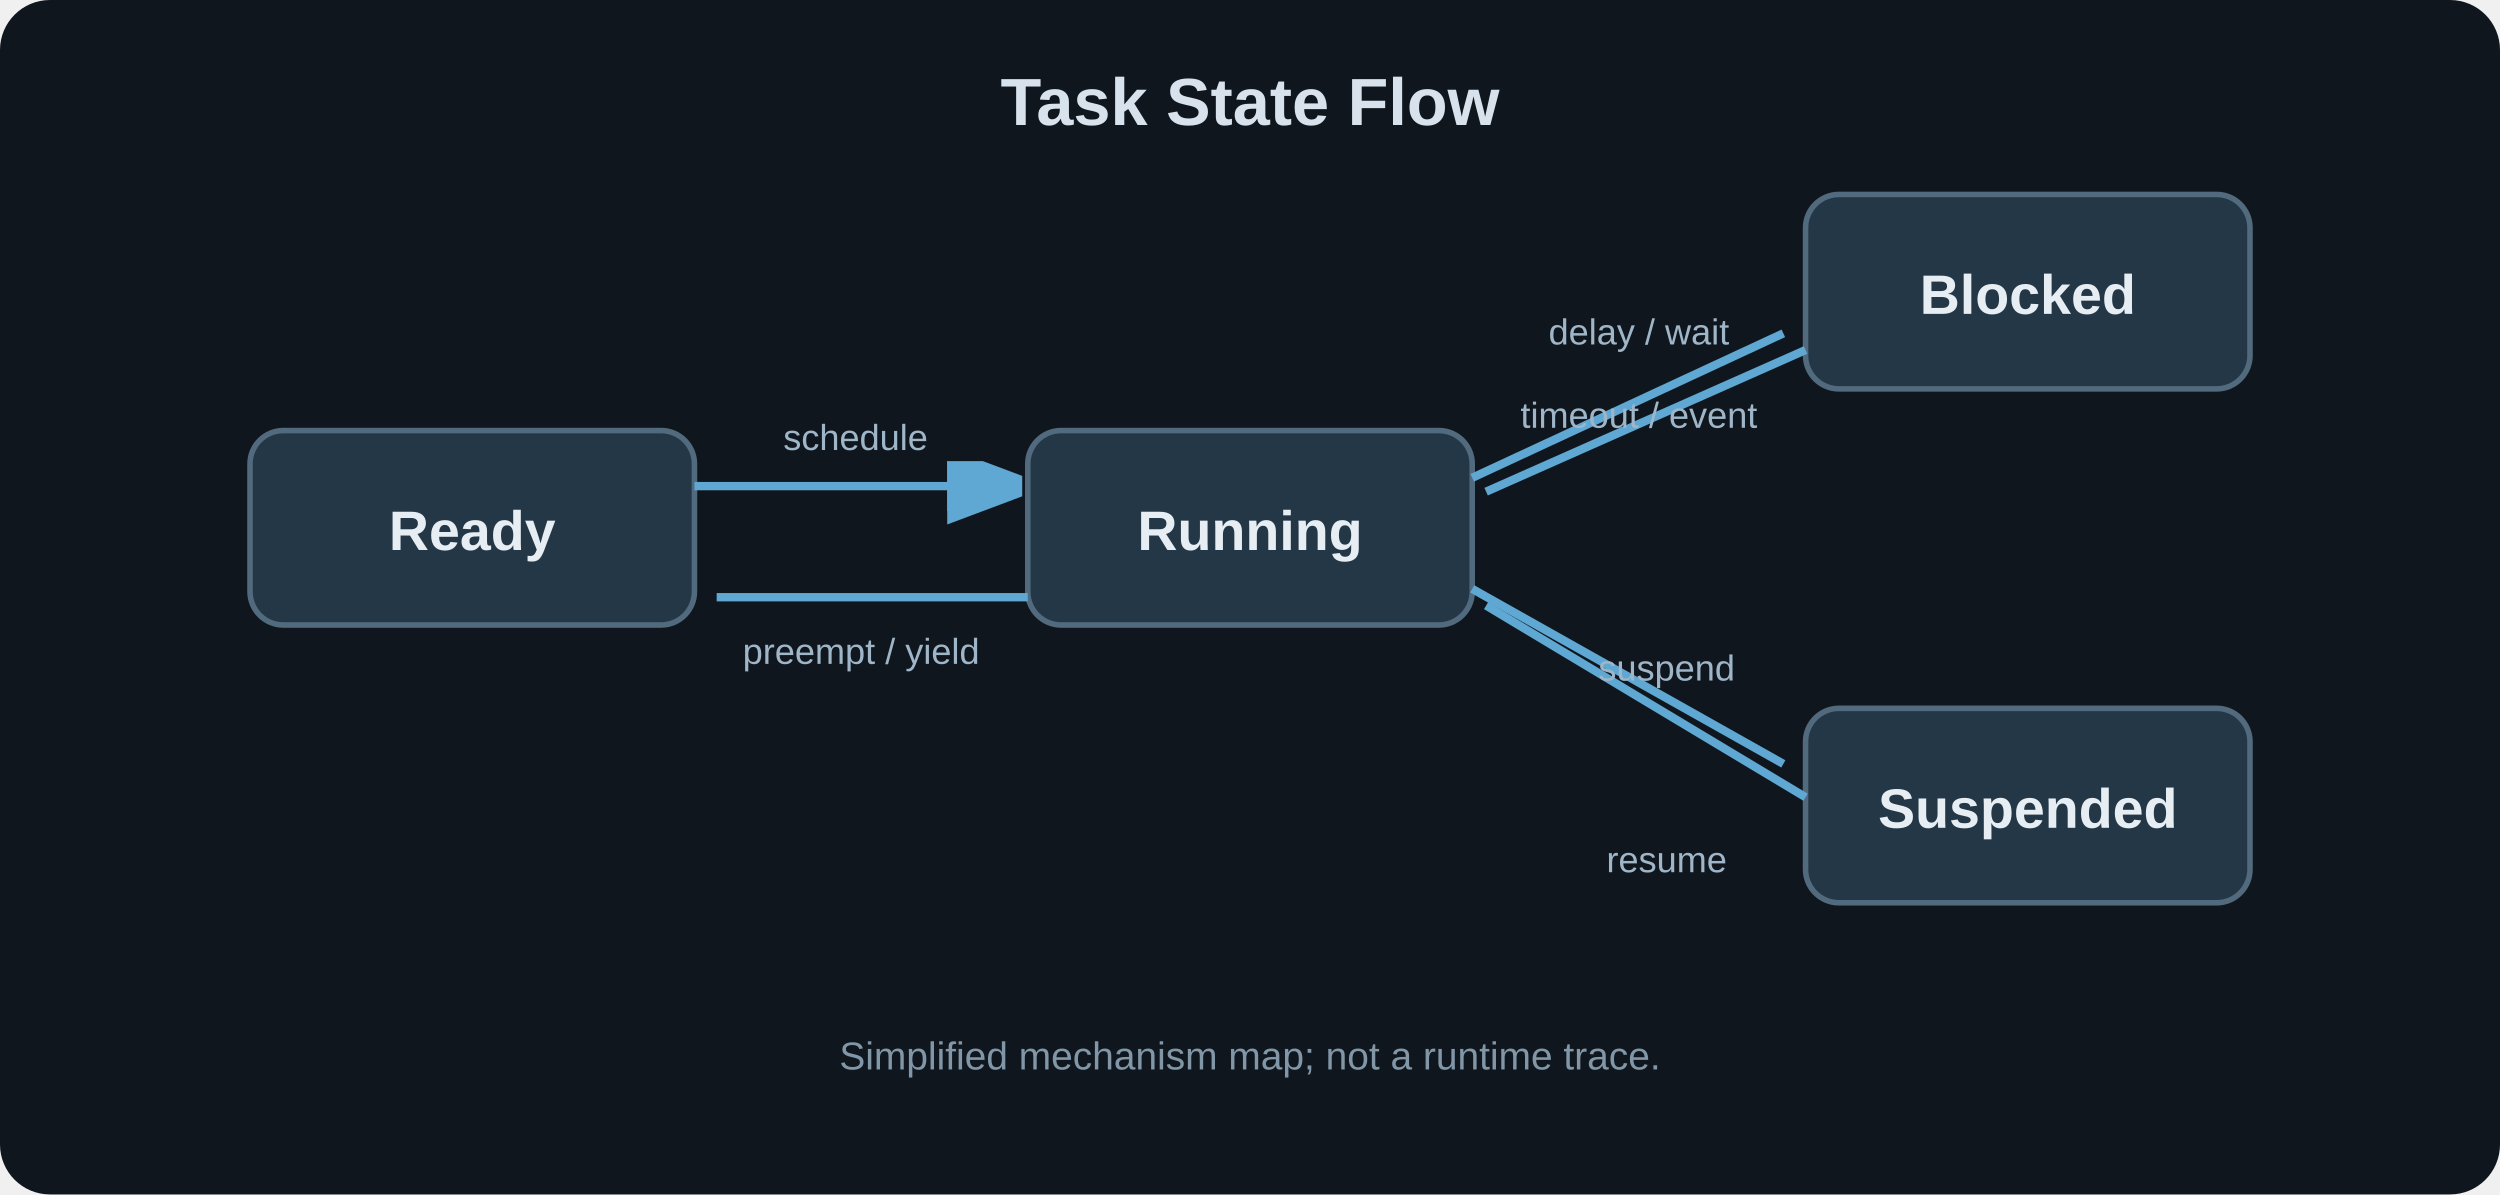
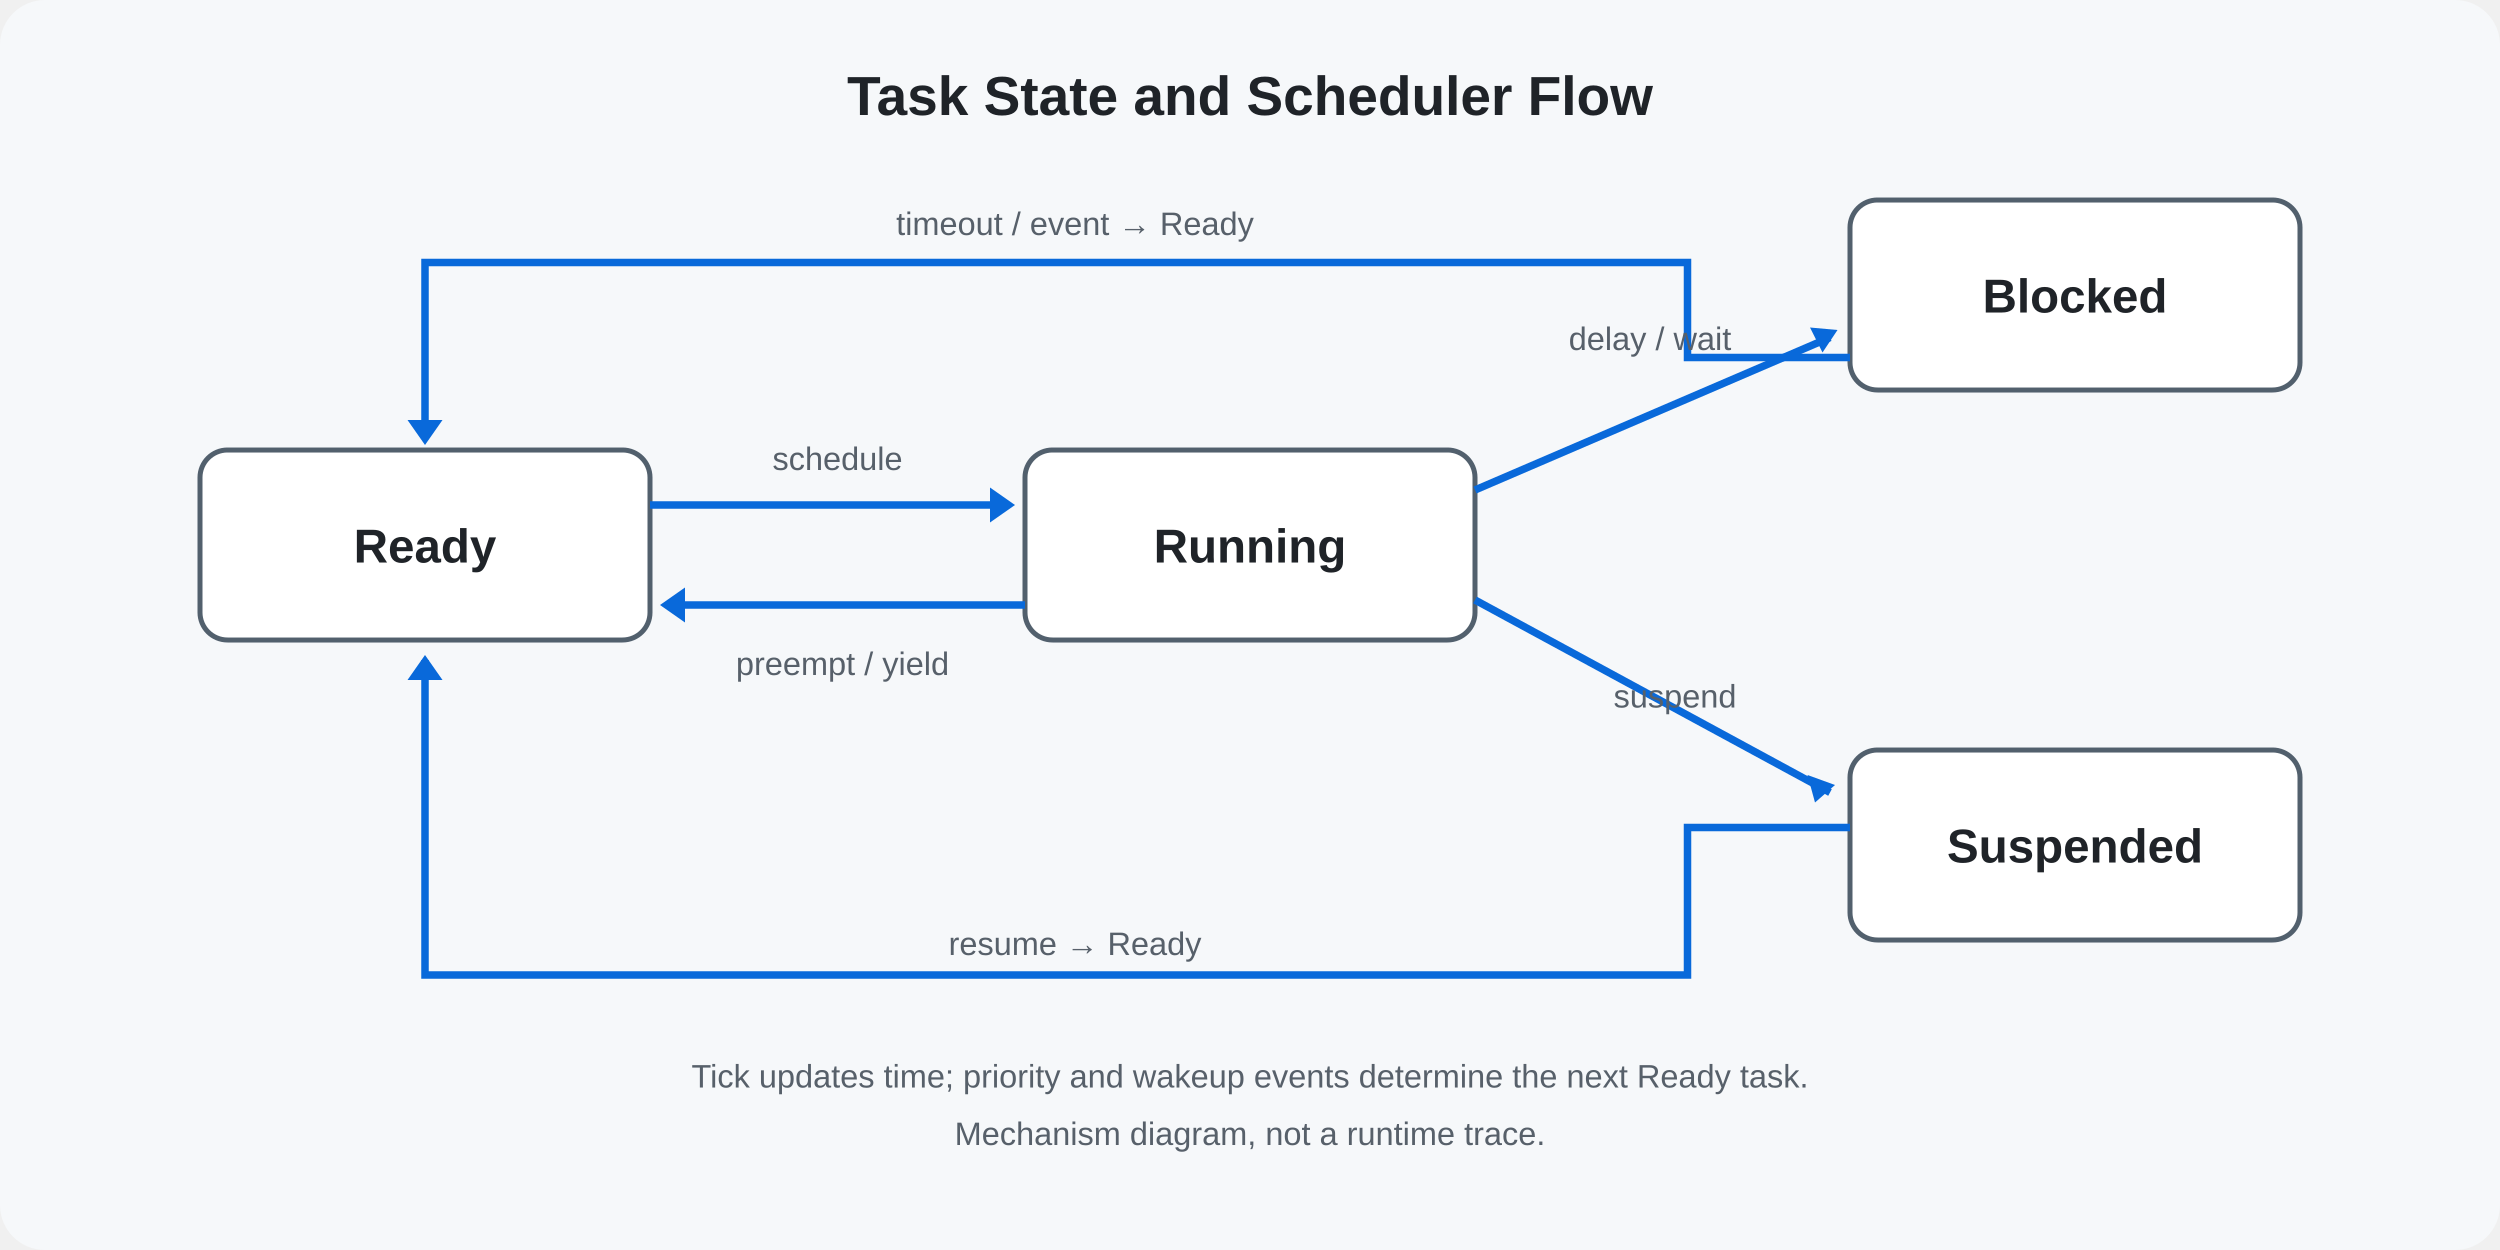
- <svg xmlns="http://www.w3.org/2000/svg" width="900" height="430" viewBox="0 0 900 430" role="img" aria-labelledby="title desc">
-   <rect width="900" height="430" fill="#10161d" rx="18" />
-   <g font-family="Segoe UI, Arial, sans-serif" text-anchor="middle">
-     <text x="450" y="45" fill="#d8e2ec" font-size="24" font-weight="600">Task State Flow</text>
-     <g fill="#243746" stroke="#526a7d" stroke-width="2">
-       <rect x="90" y="155" width="160" height="70" rx="12" />
-       <rect x="370" y="155" width="160" height="70" rx="12" />
-       <rect x="650" y="70" width="160" height="70" rx="12" />
-       <rect x="650" y="255" width="160" height="70" rx="12" />
+ <svg xmlns="http://www.w3.org/2000/svg" width="1000" height="500" viewBox="0 0 1000 500" role="img" aria-labelledby="title desc">
+   <style>
+     .bg { fill: #f6f8fa; }
+     .box { fill: #ffffff; stroke: #52606d; stroke-width: 2; }
+     .title { fill: #1f2328; font: 600 22px 'Segoe UI', Arial, sans-serif; }
+     .label { fill: #1f2328; font: 600 19px 'Segoe UI', Arial, sans-serif; }
+     .detail { fill: #57606a; font: 13px 'Segoe UI', Arial, sans-serif; }
+     .line { stroke: #0969da; stroke-width: 3; fill: none; }
+     .arrow { fill: #0969da; }
+     @media (prefers-color-scheme: dark) {
+       .bg { fill: #0d1117; }
+       .box { fill: #161b22; stroke: #8b949e; }
+       .title, .label { fill: #f0f6fc; }
+       .detail { fill: #b1bac4; }
+       .line { stroke: #58a6ff; }
+       .arrow { fill: #58a6ff; }
+     }
+   </style>
+   <rect class="bg" width="1000" height="500" rx="18" />
+   <g text-anchor="middle">
+     <text class="title" x="500" y="46">Task State and Scheduler Flow</text>
+     <g class="box">
+       <rect x="80" y="180" width="180" height="76" rx="11" />
+       <rect x="410" y="180" width="180" height="76" rx="11" />
+       <rect x="740" y="80" width="180" height="76" rx="11" />
+       <rect x="740" y="300" width="180" height="76" rx="11" />
    </g>
-     <g fill="#e6edf3" font-size="20" font-weight="600">
-       <text x="170" y="198">Ready</text>
-       <text x="450" y="198">Running</text>
-       <text x="730" y="113">Blocked</text>
-       <text x="730" y="298">Suspended</text>
+     <g class="label">
+       <text x="170" y="225">Ready</text>
+       <text x="500" y="225">Running</text>
+       <text x="830" y="125">Blocked</text>
+       <text x="830" y="345">Suspended</text>
    </g>
-     <g stroke="#5fa8d3" stroke-width="3" fill="none" marker-end="url(#arrow)">
-       <defs>
-         <marker id="arrow" markerWidth="9" markerHeight="9" refX="7" refY="3" orient="auto">
-           <path d="M0,0 L0,6 L8,3 z" fill="#5fa8d3" />
-         </marker>
-       </defs>
-       <path d="M250 175h112" />
-       <path d="M370 215H258" />
-       <path d="M530 172L642 120" />
-       <path d="M650 126L535 177" />
-       <path d="M530 212L642 275" />
-       <path d="M650 287L535 218" />
+     <g class="line">
+       <path d="M260 202h142" />
+       <path d="M410 242H268" />
+       <path d="M590 196L732 135" />
+       <path d="M740 143H675V105H170V174" />
+       <path d="M590 240l142 77" />
+       <path d="M740 331H675V390H170V264" />
    </g>
-     <g fill="#9fb6c9" font-size="13">
-       <text x="308" y="162">schedule</text>
-       <text x="310" y="239">preempt / yield</text>
-       <text x="590" y="124">delay / wait</text>
-       <text x="590" y="154">timeout / event</text>
-       <text x="600" y="245">suspend</text>
-       <text x="600" y="314">resume</text>
+     <g class="arrow">
+       <path d="M396 195l10 7-10 7z" />
+       <path d="M274 235l-10 7 10 7z" />
+       <path d="M724 131l11 1-6 9z" />
+       <path d="M163 168l7 10 7-10z" />
+       <path d="M723 310l11 4-8 7z" />
+       <path d="M163 272l7-10 7 10z" />
    </g>
-     <text x="450" y="385" fill="#8197a8" font-size="14">Simplified mechanism map; not a runtime trace.</text>
+     <g class="detail">
+       <text x="335" y="188">schedule</text>
+       <text x="337" y="270">preempt / yield</text>
+       <text x="660" y="140">delay / wait</text>
+       <text x="430" y="94">timeout / event → Ready</text>
+       <text x="670" y="283">suspend</text>
+       <text x="430" y="382">resume → Ready</text>
+       <text x="500" y="435">Tick updates time; priority and wakeup events determine the next Ready task.</text>
+       <text x="500" y="458">Mechanism diagram, not a runtime trace.</text>
+     </g>
  </g>
</svg>
